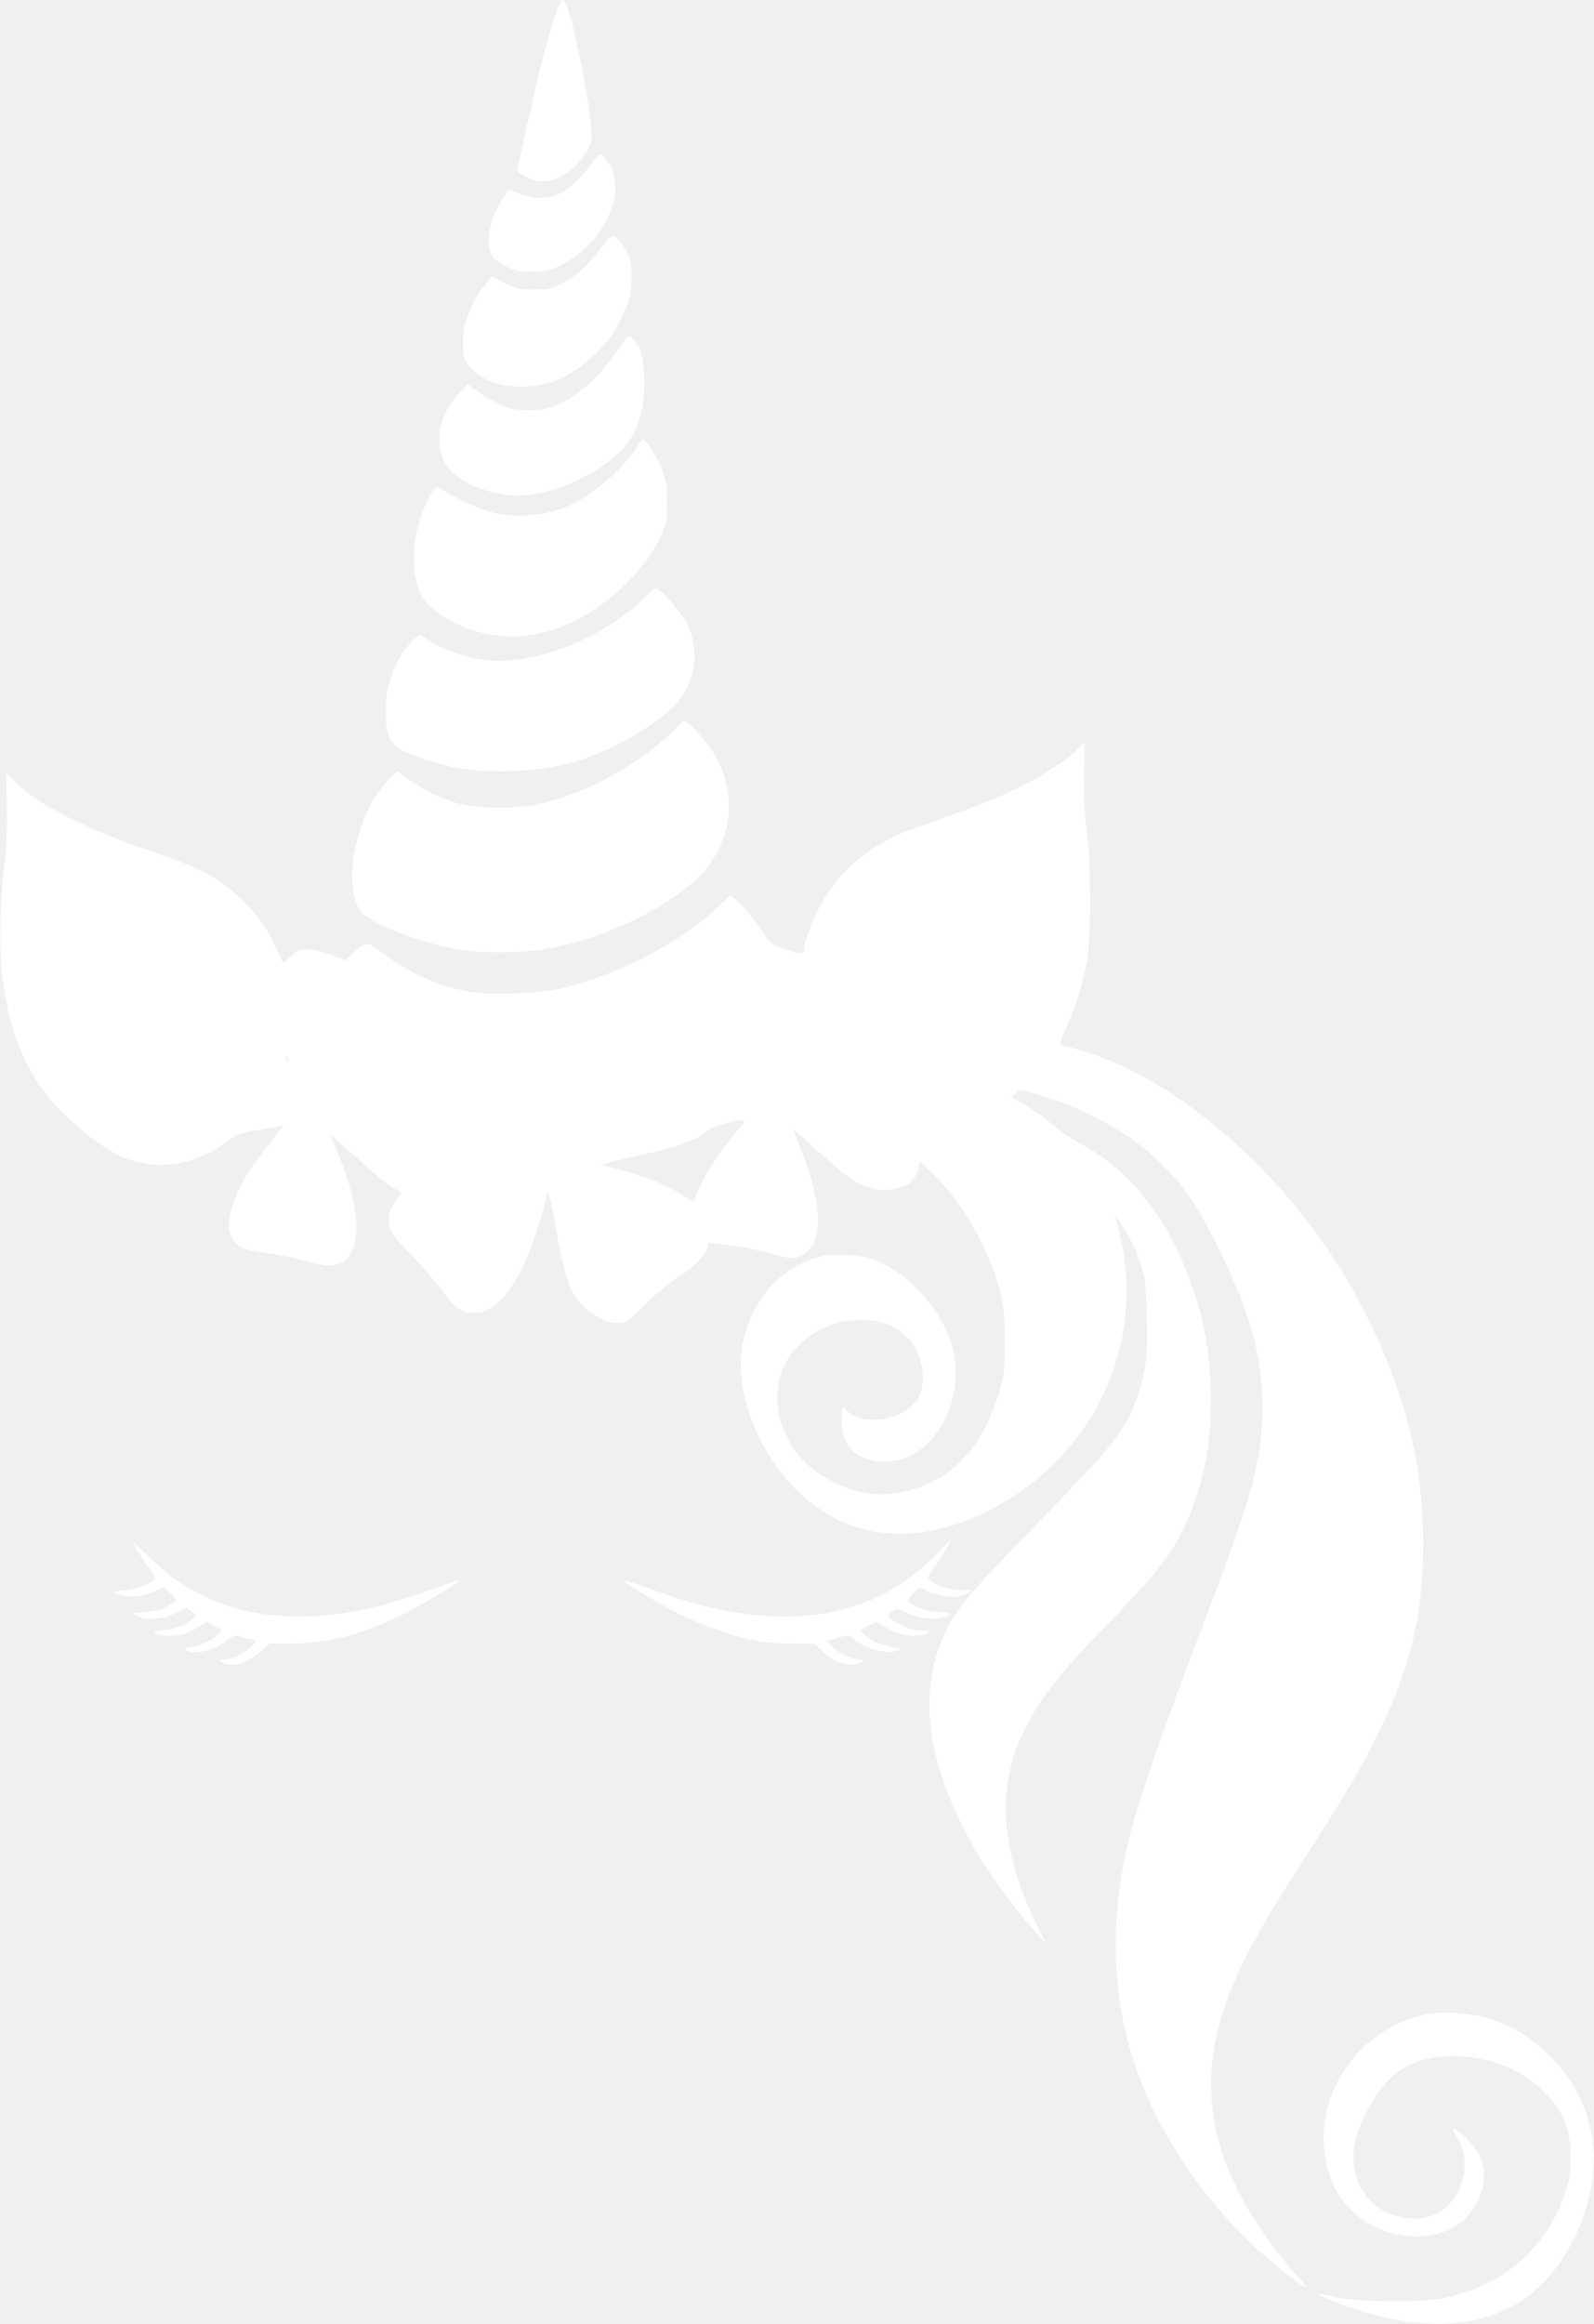
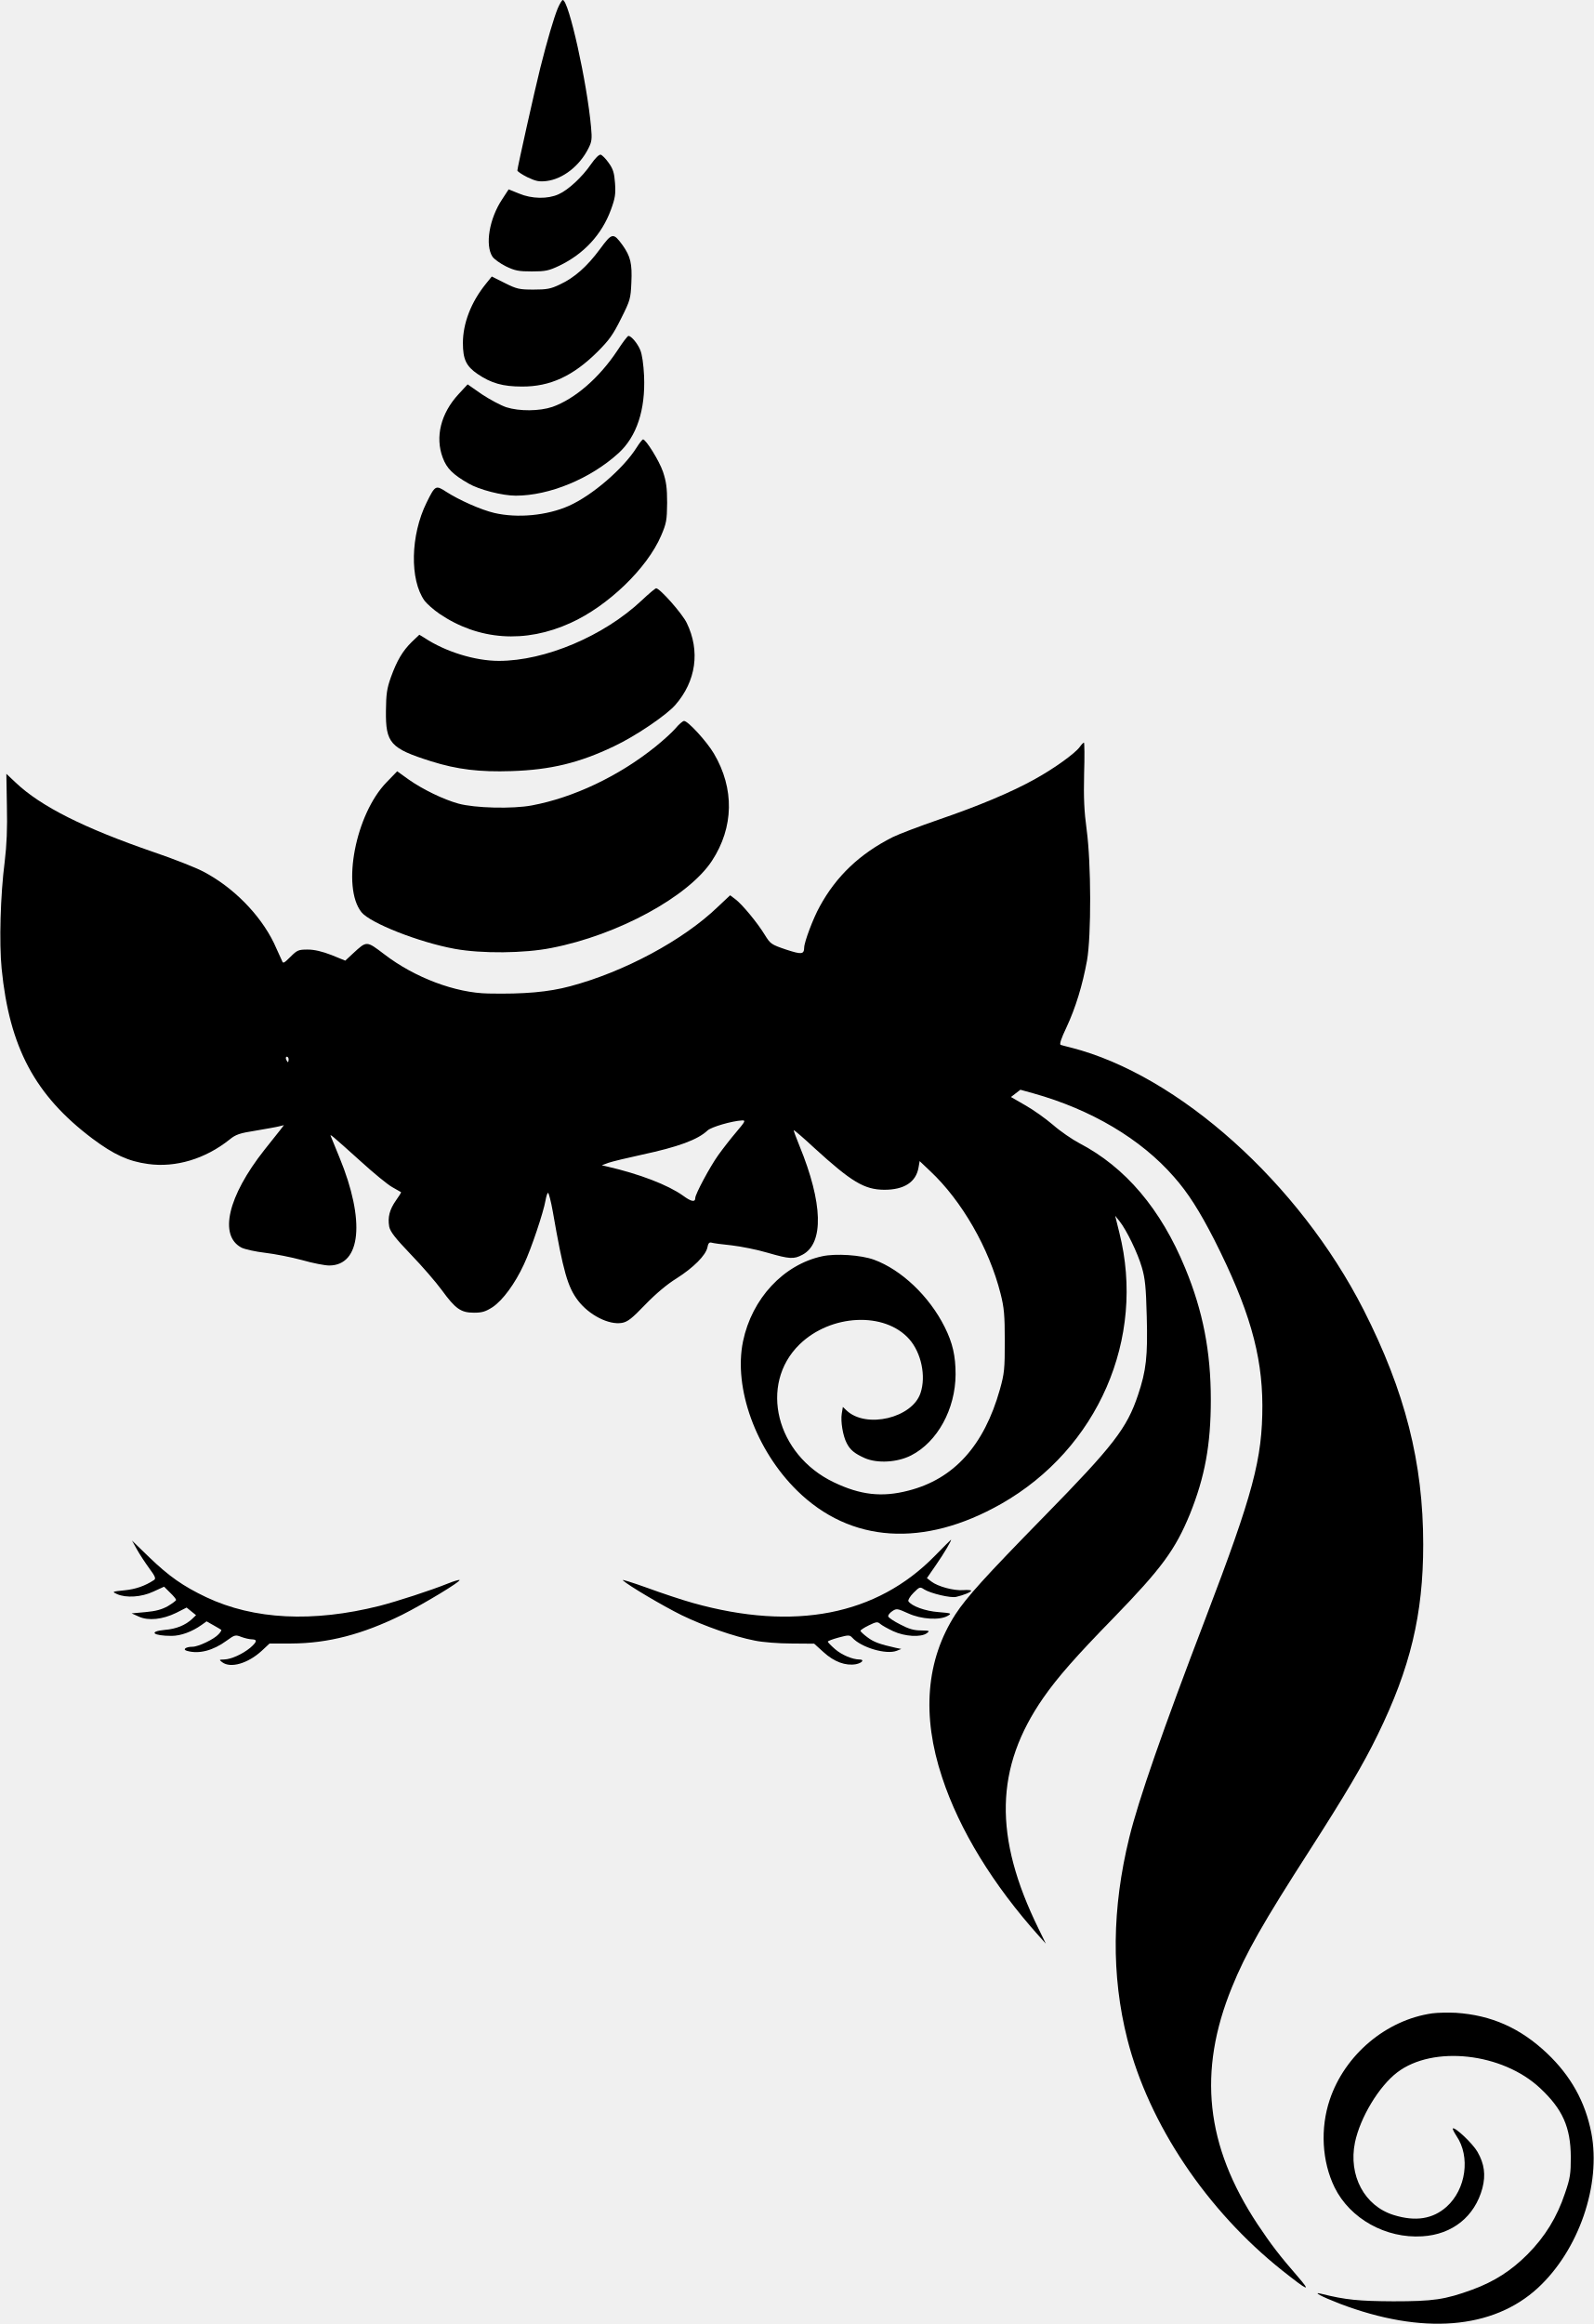
<svg xmlns="http://www.w3.org/2000/svg" version="1.0" width="878pt" height="1280pt" viewBox="0 0 878 1280" preserveAspectRatio="xMidYMid meet">
-   <g transform="translate(0,1280) scale(0.1,-0.1)" fill="#ffffff" stroke="none">
+   <g transform="translate(0,1280) scale(0.1,-0.1)" fill="#000000" stroke="none">
    <path d="M3072 12753 c-21 -52 -56 -169 -96 -328 -29 -116 -126 -549 -126 -564 0 -5 25 -22 55 -37 47 -22 64 -26 106 -21 89 11 181 82 230 179 19 37 21 52 15 117 -22 246 -123 701 -156 701 -4 0 -17 -21 -28 -47z" />
    <path d="M3256 11896 c-49 -71 -125 -142 -179 -166 -59 -27 -147 -26 -218 4 l-57 23 -36 -55 c-71 -107 -95 -252 -53 -316 9 -13 42 -37 74 -53 50 -24 70 -28 143 -28 74 0 93 4 150 31 136 65 235 172 285 308 24 65 27 87 23 147 -4 57 -11 79 -35 112 -16 23 -36 43 -44 45 -9 2 -31 -20 -53 -52z" />
    <path d="M3305 11428 c-71 -96 -141 -158 -221 -195 -50 -24 -72 -28 -145 -28 -78 0 -92 3 -158 36 l-72 36 -33 -41 c-81 -100 -126 -217 -126 -325 0 -90 18 -128 81 -171 75 -51 140 -69 244 -69 155 -1 282 58 416 191 64 64 86 94 130 183 51 101 53 110 57 199 5 105 -5 144 -48 205 -52 71 -58 70 -125 -21z" />
    <path d="M3400 10868 c-99 -149 -234 -266 -357 -309 -71 -24 -182 -25 -254 -2 -30 10 -90 42 -134 71 l-79 55 -50 -54 c-98 -106 -130 -236 -87 -350 22 -59 55 -92 142 -142 58 -34 186 -67 260 -67 185 0 411 93 566 234 100 91 149 238 141 425 -3 64 -11 120 -21 143 -15 37 -50 78 -65 78 -5 0 -33 -37 -62 -82z" />
    <path d="M3507 10335 c-74 -117 -245 -264 -373 -321 -122 -54 -284 -69 -412 -39 -72 17 -192 70 -265 117 -57 37 -60 35 -107 -60 -89 -180 -94 -425 -11 -541 13 -17 49 -49 81 -71 216 -147 473 -165 723 -51 206 93 422 301 499 481 29 68 32 84 33 180 0 84 -5 118 -23 172 -21 61 -94 178 -110 178 -4 -1 -20 -21 -35 -45z" />
    <path d="M3536 9494 c-209 -197 -533 -334 -788 -334 -130 0 -294 50 -410 127 l-28 17 -41 -39 c-51 -50 -82 -102 -116 -196 -22 -62 -26 -92 -27 -184 -2 -178 24 -207 249 -278 143 -45 267 -60 443 -54 215 7 373 45 565 137 117 55 285 169 336 226 116 132 139 299 64 453 -25 52 -149 192 -169 191 -5 -1 -40 -30 -78 -66z" />
    <path d="M3720 8787 c-19 -22 -69 -67 -110 -100 -203 -163 -451 -280 -680 -323 -105 -20 -315 -15 -405 10 -83 23 -196 78 -273 132 l-64 46 -58 -60 c-171 -175 -249 -577 -139 -716 48 -60 317 -166 514 -202 147 -27 384 -25 533 5 366 71 755 283 884 480 121 185 124 398 11 590 -40 68 -145 182 -165 180 -7 0 -29 -19 -48 -42z" />
    <path d="M5948 8686 c-26 -36 -142 -119 -245 -176 -130 -73 -315 -150 -534 -225 -104 -36 -218 -79 -252 -96 -180 -91 -310 -214 -401 -381 -36 -64 -86 -197 -86 -227 -1 -38 -14 -39 -100 -11 -82 28 -86 31 -117 81 -40 66 -126 170 -163 197 l-28 21 -68 -64 c-191 -184 -516 -358 -813 -437 -119 -32 -253 -44 -451 -40 -180 3 -405 87 -573 216 -99 75 -96 75 -172 5 l-43 -40 -76 31 c-52 20 -94 30 -131 30 -51 0 -58 -3 -95 -40 -35 -35 -41 -38 -46 -23 -4 10 -24 54 -45 99 -77 158 -225 308 -390 394 -42 22 -164 70 -270 106 -384 132 -624 252 -763 384 l-51 48 3 -177 c3 -122 -1 -216 -12 -306 -24 -186 -31 -447 -17 -590 43 -434 184 -698 500 -936 118 -88 197 -125 307 -140 152 -21 315 28 449 135 34 28 56 35 145 49 58 10 116 20 130 24 l24 6 -19 -25 c-11 -14 -51 -65 -89 -112 -201 -255 -252 -472 -125 -538 19 -9 77 -22 129 -28 52 -6 144 -24 203 -40 59 -17 127 -30 150 -30 176 0 200 248 57 595 -22 55 -44 107 -47 115 -8 18 -3 14 166 -138 69 -63 146 -126 171 -140 25 -14 47 -27 49 -28 2 -2 -11 -22 -28 -46 -35 -50 -46 -92 -37 -144 6 -28 32 -62 119 -153 62 -64 138 -152 171 -197 75 -103 105 -124 177 -124 45 0 64 6 103 31 56 38 123 129 172 235 41 87 108 288 119 352 4 23 10 42 14 42 4 0 16 -46 26 -102 58 -333 82 -416 139 -491 61 -80 170 -136 243 -123 31 6 54 24 128 101 57 59 120 112 172 144 93 59 161 127 170 171 4 22 10 29 22 26 9 -3 59 -10 111 -15 52 -6 142 -24 199 -41 121 -35 144 -36 191 -11 120 63 113 285 -16 600 -19 46 -33 85 -32 87 2 1 53 -42 113 -98 206 -188 276 -230 386 -231 110 0 175 42 189 123 l6 35 58 -55 c174 -163 325 -425 388 -676 19 -75 23 -116 23 -259 0 -155 -2 -179 -27 -268 -87 -309 -253 -493 -504 -557 -146 -38 -265 -24 -411 46 -318 152 -414 539 -189 759 172 168 470 182 605 29 66 -75 93 -203 62 -296 -45 -138 -299 -198 -407 -97 l-21 20 -6 -37 c-7 -42 6 -122 27 -162 19 -38 44 -58 100 -83 69 -30 179 -24 255 15 145 74 244 255 245 446 0 102 -16 173 -60 261 -85 170 -239 316 -390 371 -72 26 -210 35 -284 19 -214 -46 -388 -233 -437 -469 -53 -257 71 -599 298 -822 294 -289 698 -315 1124 -73 533 303 798 912 651 1494 l-23 93 24 -30 c39 -49 100 -175 123 -254 18 -61 23 -110 27 -270 6 -221 -3 -299 -48 -433 -61 -183 -135 -279 -517 -669 -327 -334 -427 -445 -488 -538 -163 -252 -188 -558 -74 -900 95 -289 281 -592 535 -875 l36 -40 -40 82 c-249 507 -241 888 27 1273 78 112 180 228 387 440 264 272 339 374 420 571 82 204 115 381 115 629 0 265 -43 488 -141 725 -134 326 -329 556 -584 689 -38 20 -104 65 -145 101 -41 35 -110 84 -153 108 l-78 45 26 20 26 20 72 -20 c318 -89 592 -251 774 -460 78 -88 141 -188 222 -346 191 -378 264 -630 265 -912 0 -296 -50 -484 -313 -1173 -236 -617 -369 -999 -420 -1207 -96 -390 -100 -759 -11 -1111 119 -468 437 -943 853 -1274 144 -114 162 -122 87 -35 -100 115 -147 176 -223 290 -286 433 -330 840 -141 1304 77 190 173 358 429 756 193 301 295 472 374 635 180 368 251 663 251 1048 0 452 -100 843 -328 1292 -356 699 -1020 1294 -1612 1445 -25 6 -50 13 -57 15 -8 3 2 34 32 97 50 107 88 231 113 368 24 138 23 536 -2 720 -14 104 -17 175 -14 308 3 94 2 172 -1 172 -3 0 -14 -11 -23 -24z m-4358 -1721 c0 -8 -2 -15 -4 -15 -2 0 -6 7 -10 15 -3 8 -1 15 4 15 6 0 10 -7 10 -15z m2466 -400 c-30 -35 -75 -93 -100 -128 -45 -63 -126 -214 -126 -235 0 -25 -22 -21 -68 13 -83 59 -239 119 -417 160 l-30 7 38 14 c21 7 103 27 182 44 200 43 308 82 363 134 21 19 133 52 190 55 21 1 17 -6 -32 -64z" />
    <path d="M5150 4231 c-321 -328 -774 -416 -1332 -260 -58 16 -172 54 -254 84 -81 29 -141 48 -133 41 31 -29 221 -141 324 -192 124 -60 289 -118 403 -140 42 -9 133 -16 202 -16 l125 -1 52 -47 c58 -53 121 -76 178 -66 35 7 49 26 19 26 -38 0 -97 25 -134 57 -22 19 -40 38 -40 41 0 4 27 14 60 23 55 15 61 14 75 -1 49 -54 187 -95 245 -72 l25 10 -30 6 c-88 20 -120 31 -155 57 -22 16 -40 33 -40 37 0 4 21 18 46 30 41 20 48 21 63 8 9 -8 41 -26 71 -40 64 -30 154 -35 186 -11 17 13 15 14 -33 15 -38 0 -67 8 -114 33 -34 17 -64 37 -66 44 -2 6 7 19 22 29 24 16 28 15 88 -12 72 -33 173 -39 217 -14 24 14 22 15 -50 21 -72 5 -149 33 -166 60 -3 6 9 27 28 46 34 34 36 34 59 19 35 -22 147 -49 177 -41 39 9 82 26 82 34 0 3 -20 5 -44 3 -52 -4 -140 20 -175 47 l-25 19 51 74 c44 63 89 140 81 137 -2 -1 -41 -40 -88 -88z" />
    <path d="M755 4265 c15 -27 46 -74 68 -104 31 -42 37 -55 26 -63 -50 -33 -102 -51 -163 -57 -70 -7 -70 -8 -41 -21 50 -22 134 -17 200 14 l59 27 33 -33 c18 -17 33 -35 33 -40 0 -4 -20 -19 -45 -34 -34 -19 -67 -28 -123 -33 l-77 -7 40 -18 c53 -24 130 -16 206 21 l57 29 26 -21 26 -21 -22 -21 c-38 -35 -88 -55 -150 -60 -93 -9 -65 -33 37 -33 51 0 113 23 165 60 l28 20 39 -22 c21 -12 40 -23 42 -25 2 -1 -4 -13 -15 -24 -24 -27 -111 -69 -144 -69 -38 0 -57 -16 -28 -23 65 -18 142 2 217 57 44 32 48 33 81 20 19 -7 45 -13 58 -13 31 -1 28 -14 -10 -47 -43 -35 -105 -63 -143 -64 -29 -1 -29 -1 -11 -15 46 -35 142 -7 218 63 l43 40 120 0 c202 1 391 50 610 158 121 61 330 187 316 192 -4 1 -33 -7 -62 -19 -97 -39 -282 -99 -379 -124 -367 -92 -691 -76 -954 48 -128 61 -205 115 -315 221 l-94 91 28 -50z" />
    <path d="M7890 1711 c-254 -36 -482 -228 -565 -476 -53 -158 -43 -340 27 -483 85 -172 282 -282 483 -269 166 10 289 109 331 265 19 73 11 134 -27 200 -26 46 -125 139 -136 129 -2 -3 7 -21 20 -41 78 -114 53 -294 -54 -390 -76 -68 -171 -83 -291 -46 -162 50 -251 218 -214 400 29 138 132 309 233 386 197 150 579 108 787 -87 124 -116 168 -215 169 -379 0 -92 -3 -116 -32 -200 -44 -132 -110 -239 -206 -336 -91 -91 -183 -150 -305 -195 -151 -55 -215 -64 -435 -64 -189 1 -263 8 -395 41 -55 14 -1 -15 100 -54 454 -173 844 -142 1092 87 225 208 349 567 294 854 -33 170 -113 314 -244 438 -147 139 -306 210 -502 223 -41 2 -100 1 -130 -3z" />
  </g>
</svg>
